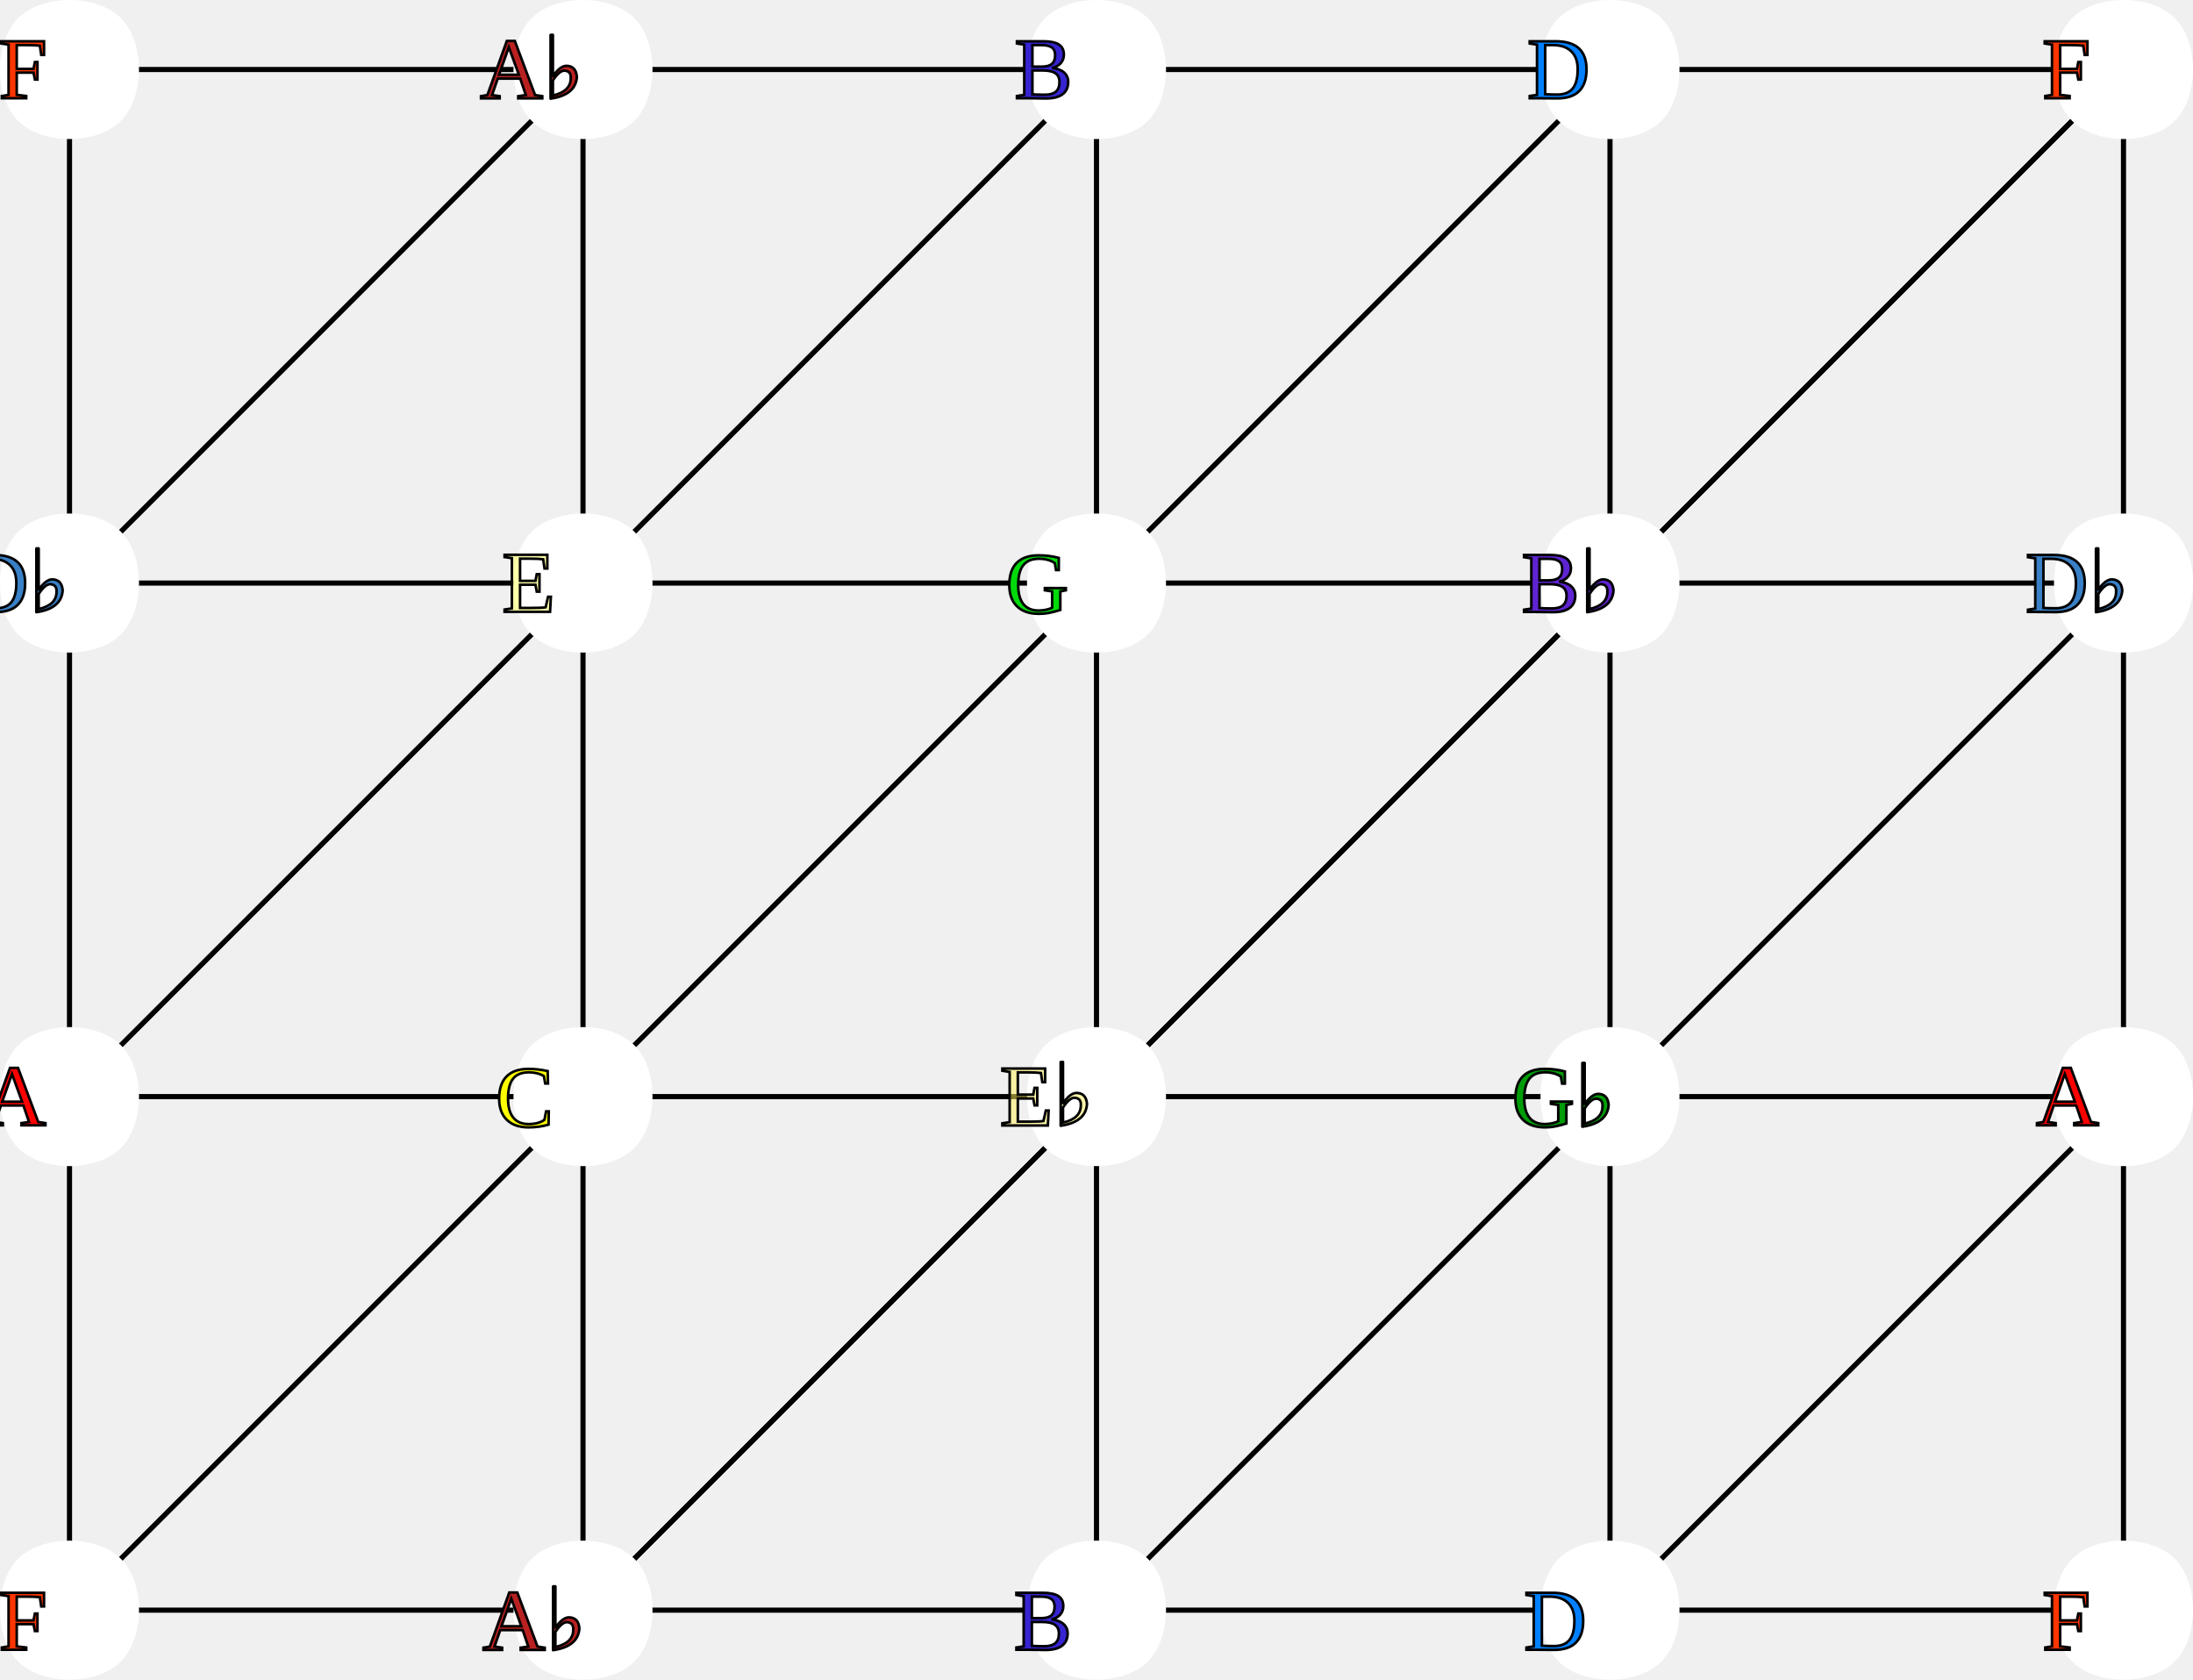
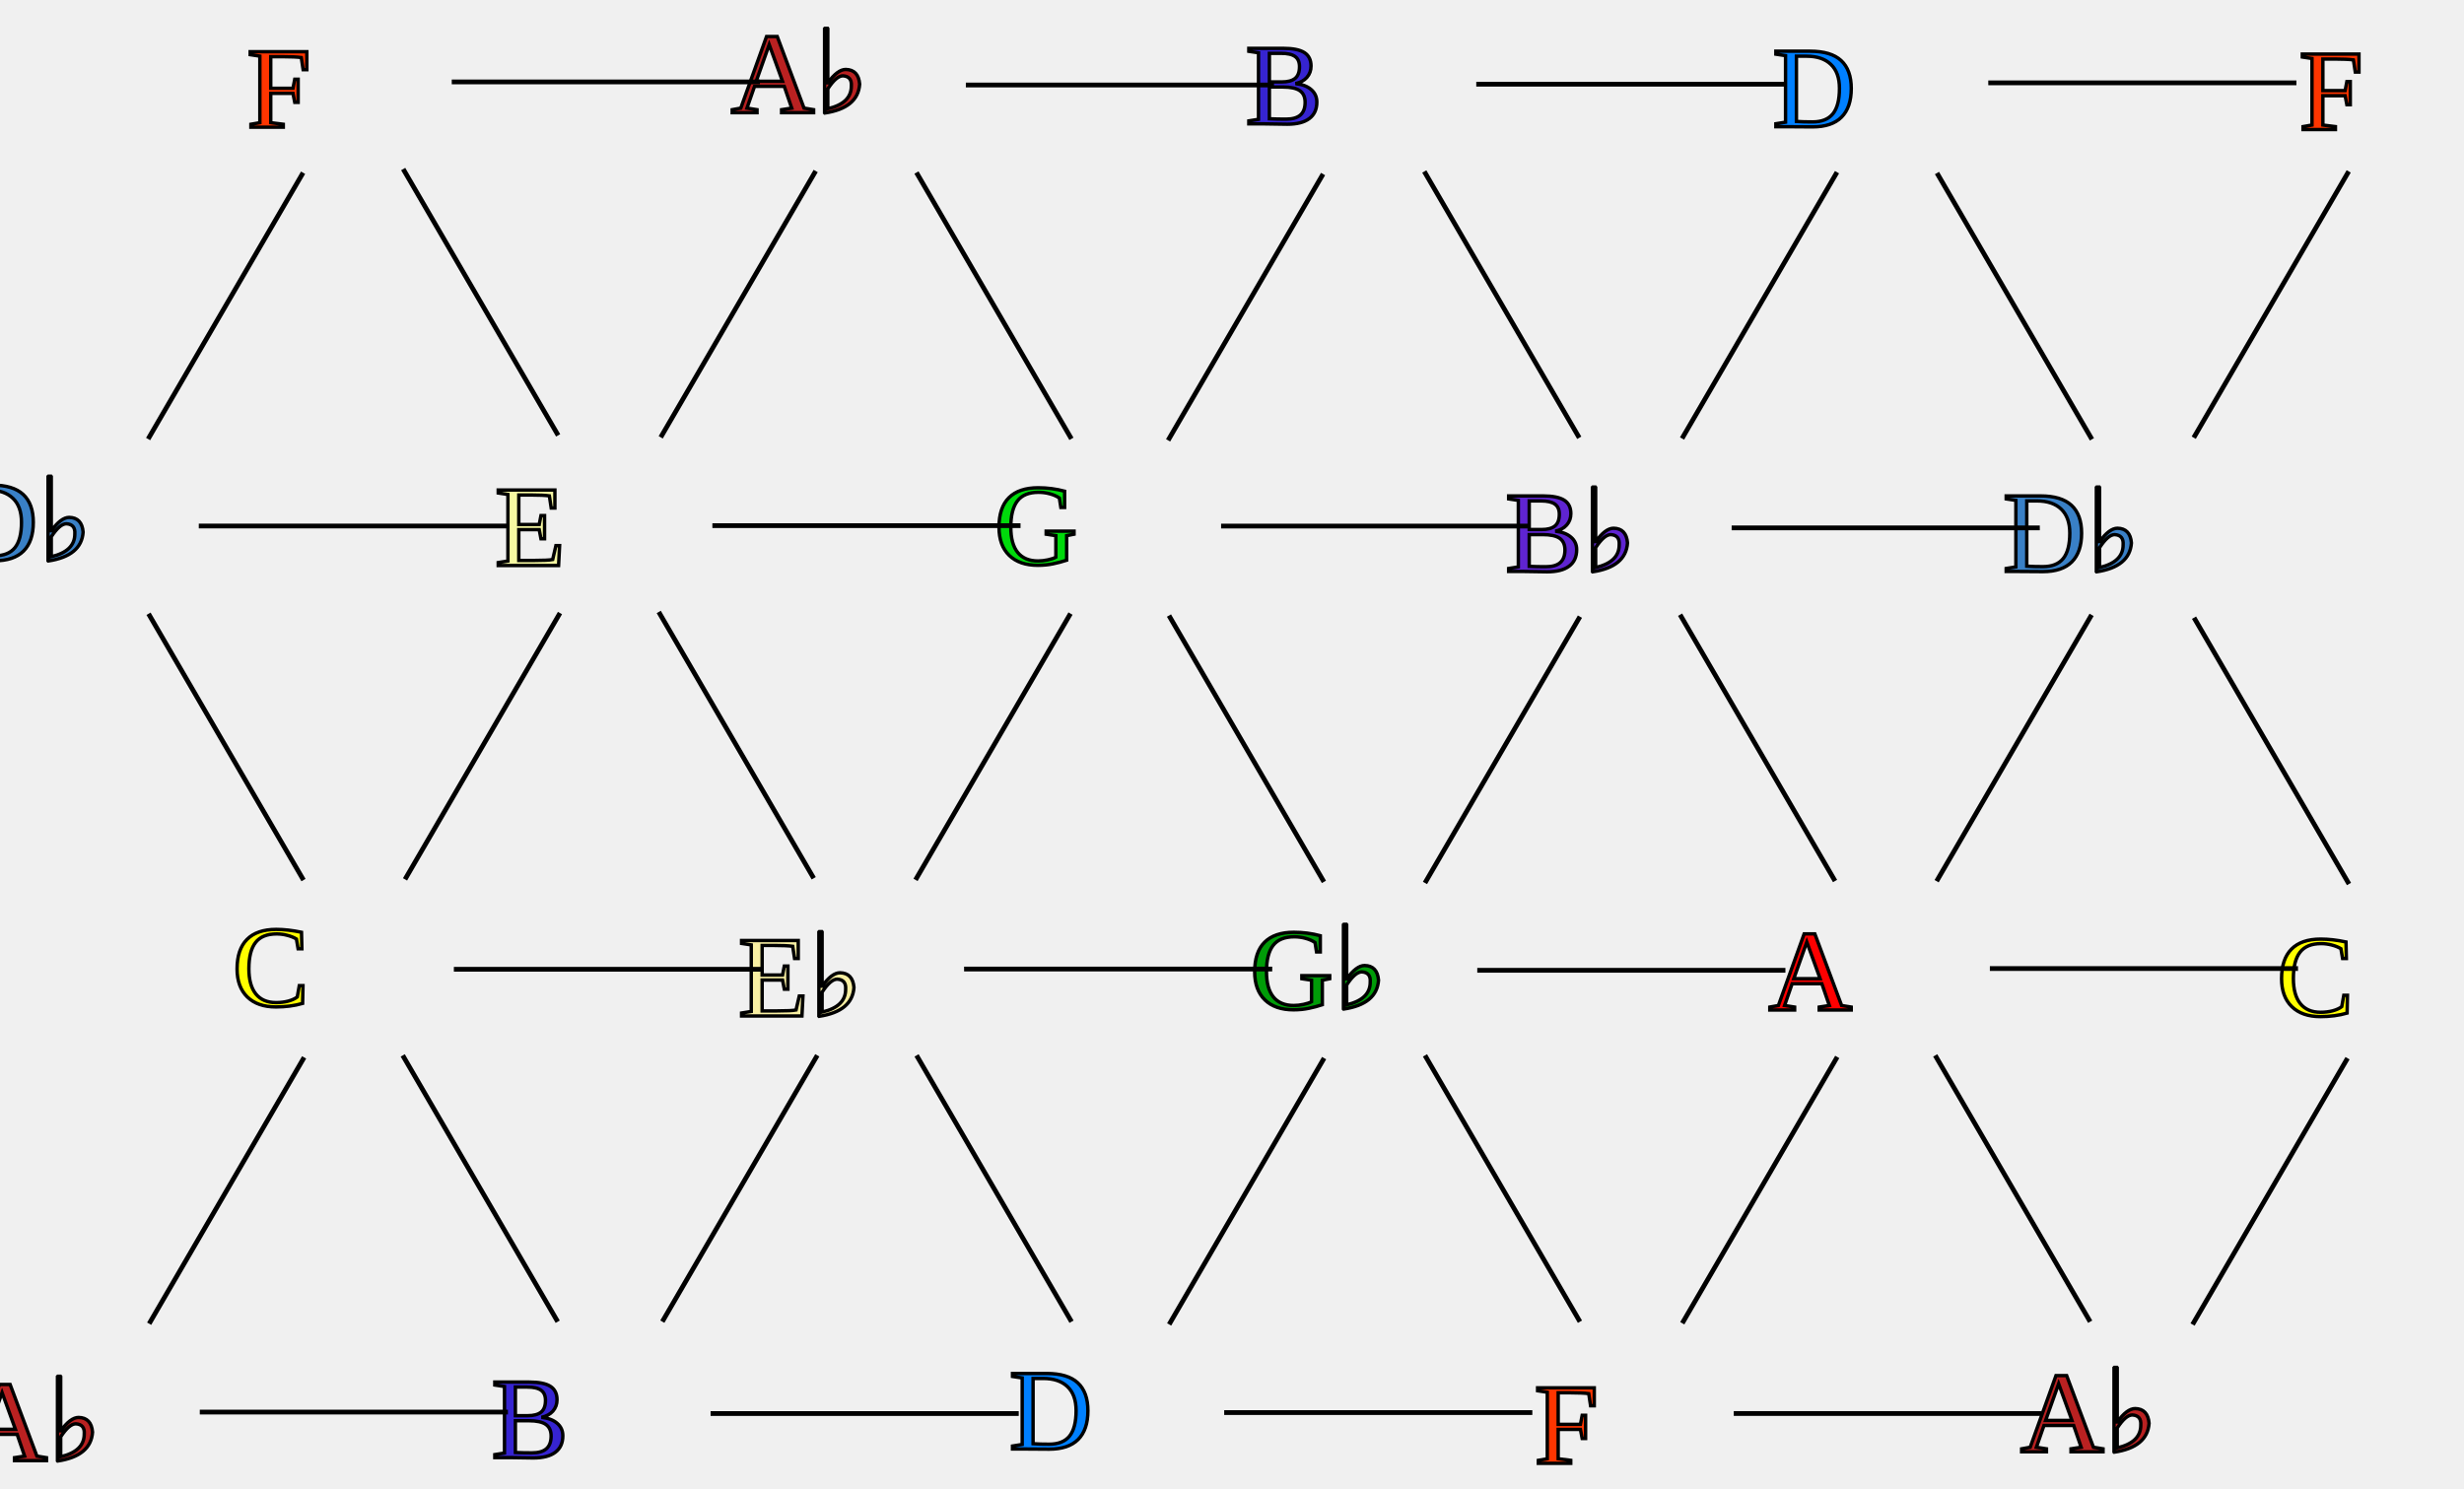
- <svg xmlns="http://www.w3.org/2000/svg" width="427.071mm" height="327.071mm" viewBox="0 0 427.071 327.071" version="1.1" id="svg1">
+ <svg xmlns="http://www.w3.org/2000/svg" width="417.071mm" height="252.071mm" viewBox="0 0 417.071 252.071" version="1.1" id="svg1">
  <defs id="defs1">
    </defs>
-   <g id="g106" transform="matrix(-1,0,0,1,428.5355,-0.9353018)">
-     <path style="fill:#ffffff;fill-opacity:1;stroke:#000000;stroke-width:1;stroke-dasharray:none;stroke-opacity:1" d="M 15,15 315,315" id="path19" transform="translate(0,-0.5291667)" />
-     <path style="fill:#ffffff;fill-opacity:1;stroke:#000000;stroke-width:1;stroke-dasharray:none;stroke-opacity:1" d="M 115,15 415,315" id="path20" transform="translate(0,-0.5291667)" />
-     <path style="fill:#ffffff;fill-opacity:1;stroke:#000000;stroke-width:1;stroke-dasharray:none;stroke-opacity:1" d="M 215,15 415,215" id="path21" transform="translate(0,-0.5291667)" />
-     <path style="fill:#ffffff;fill-opacity:1;stroke:#000000;stroke-width:1;stroke-dasharray:none;stroke-opacity:1" d="M 15,115 215,315" id="path22" transform="translate(0,-0.5291667)" />
-     <path style="fill:#ffffff;fill-opacity:1;stroke:#000000;stroke-width:1;stroke-dasharray:none;stroke-opacity:1" d="M 15,215 115,315" id="path23" transform="translate(0,-0.5291667)" />
-     <path style="fill:#ffffff;fill-opacity:1;stroke:#000000;stroke-width:1;stroke-dasharray:none;stroke-opacity:1" d="M 315,15 415,115" id="path24" transform="translate(0,-0.5291667)" />
-     <path style="fill:#ffffff;fill-opacity:1;stroke:#000000;stroke-width:1;stroke-dasharray:none;stroke-opacity:1" d="M 15,15 315,315" id="path25" transform="translate(0,-0.5291667)" />
-     <path style="fill:#ffffff;fill-opacity:1;stroke:#000000;stroke-width:1;stroke-dasharray:none;stroke-opacity:1" d="M 15,15 H 415" id="path26" transform="translate(0,-0.5291667)" />
-     <path style="fill:#ffffff;fill-opacity:1;stroke:#000000;stroke-width:1;stroke-dasharray:none;stroke-opacity:1" d="M 15,15 V 315" id="path27" transform="translate(0,-0.5291667)" />
-     <path style="fill:#ffffff;fill-opacity:1;stroke:#000000;stroke-width:1;stroke-dasharray:none;stroke-opacity:1" d="M 415,315 H 15" id="path28" transform="translate(0,-0.5291667)" />
-     <path style="fill:#ffffff;fill-opacity:1;stroke:#000000;stroke-width:1;stroke-dasharray:none;stroke-opacity:1" d="M 415,315 V 15" id="path29" transform="translate(0,-0.5291667)" />
-     <path style="fill:#ffffff;fill-opacity:1;stroke:#000000;stroke-width:1;stroke-dasharray:none;stroke-opacity:1" d="M 115,15 V 315" id="path30" transform="translate(0,-0.5291667)" />
-     <path style="fill:#ffffff;fill-opacity:1;stroke:#000000;stroke-width:1;stroke-dasharray:none;stroke-opacity:1" d="M 215,15 V 315" id="path31" transform="translate(0,-0.5291667)" />
-     <path style="fill:#ffffff;fill-opacity:1;stroke:#000000;stroke-width:1;stroke-dasharray:none;stroke-opacity:1" d="M 315,15 V 315" id="path32" transform="translate(0,-0.5291667)" />
-     <path style="fill:#ffffff;fill-opacity:1;stroke:#000000;stroke-width:1;stroke-dasharray:none;stroke-opacity:1" d="M 15,115 H 415" id="path33" transform="translate(0,-0.5291667)" />
-     <path style="fill:#ffffff;fill-opacity:1;stroke:#000000;stroke-width:1;stroke-dasharray:none;stroke-opacity:1" d="M 15,215 H 415" id="path34" transform="translate(0,-0.5291667)" />
-   </g>
-   <g id="g107" transform="translate(-1.464466,-0.9353018)" style="stroke-width:0;stroke-dasharray:none">
-     <path style="fill:#ffffff;fill-opacity:1;stroke:#000000;stroke-width:0;stroke-dasharray:none;stroke-opacity:1" d="m 105,104.471 c 4.714,-4.714 15.286,-4.714 20,0 4.714,4.714 4.714,15.286 0,20 -4.714,4.714 -15.286,4.714 -20,0 -4.714,-4.714 -4.714,-15.286 0,-20 z" id="path37" />
-     <path style="fill:#ffffff;fill-opacity:1;stroke:#000000;stroke-width:0;stroke-dasharray:none;stroke-opacity:1" d="m 205,104.471 c 4.714,-4.714 15.286,-4.714 20,0 4.714,4.714 4.714,15.286 0,20 -4.714,4.714 -15.286,4.714 -20,0 -4.714,-4.714 -4.714,-15.286 0,-20 z" id="path38" />
-     <path style="fill:#ffffff;fill-opacity:1;stroke:#000000;stroke-width:0;stroke-dasharray:none;stroke-opacity:1" d="m 305,104.471 c 4.714,-4.714 15.286,-4.714 20,0 4.714,4.714 4.714,15.286 0,20 -4.714,4.714 -15.286,4.714 -20,0 -4.714,-4.714 -4.714,-15.286 0,-20 z" id="path39" />
-     <path style="fill:#ffffff;fill-opacity:1;stroke:#000000;stroke-width:0;stroke-dasharray:none;stroke-opacity:1" d="m 305,204.471 c 4.714,-4.714 15.286,-4.714 20,0 4.714,4.714 4.714,15.286 0,20 -4.714,4.714 -15.286,4.714 -20,0 -4.714,-4.714 -4.714,-15.286 0,-20 z" id="path40" />
-     <path style="fill:#ffffff;fill-opacity:1;stroke:#000000;stroke-width:0;stroke-dasharray:none;stroke-opacity:1" d="m 205,204.471 c 4.714,-4.714 15.286,-4.714 20,0 4.714,4.714 4.714,15.286 0,20 -4.714,4.714 -15.286,4.714 -20,0 -4.714,-4.714 -4.714,-15.286 0,-20 z" id="path41" />
-     <path style="fill:#ffffff;fill-opacity:1;stroke:#000000;stroke-width:0;stroke-dasharray:none;stroke-opacity:1" d="m 105,204.471 c 4.714,-4.714 15.286,-4.714 20,0 4.714,4.714 4.714,15.286 0,20 -4.714,4.714 -15.286,4.714 -20,0 -4.714,-4.714 -4.714,-15.286 0,-20 z" id="path42" />
-     <path style="fill:#ffffff;fill-opacity:1;stroke:#000000;stroke-width:0;stroke-dasharray:none;stroke-opacity:1" d="m 5,4.471 c 4.714,-4.714 15.286,-4.714 20,0 4.714,4.714 4.714,15.286 0,20 -4.714,4.714 -15.286,4.714 -20,0 C 0.286,19.757 0.286,9.185 5,4.471 Z" id="path50" />
-     <path style="fill:#ffffff;fill-opacity:1;stroke:#000000;stroke-width:0;stroke-dasharray:none;stroke-opacity:1" d="m 105,4.471 c 4.714,-4.714 15.286,-4.714 20,0 4.714,4.714 4.714,15.286 0,20 -4.714,4.714 -15.286,4.714 -20,0 -4.714,-4.714 -4.714,-15.286 0,-20 z" id="path51" />
-     <path style="fill:#ffffff;fill-opacity:1;stroke:#000000;stroke-width:0;stroke-dasharray:none;stroke-opacity:1" d="m 205,4.471 c 4.714,-4.714 15.286,-4.714 20,0 4.714,4.714 4.714,15.286 0,20 -4.714,4.714 -15.286,4.714 -20,0 -4.714,-4.714 -4.714,-15.286 0,-20 z" id="path52" />
-     <path style="fill:#ffffff;fill-opacity:1;stroke:#000000;stroke-width:0;stroke-dasharray:none;stroke-opacity:1" d="m 305,4.471 c 4.714,-4.714 15.286,-4.714 20,0 4.714,4.714 4.714,15.286 0,20 -4.714,4.714 -15.286,4.714 -20,0 -4.714,-4.714 -4.714,-15.286 0,-20 z" id="path51-3" />
-     <path style="fill:#ffffff;fill-opacity:1;stroke:#000000;stroke-width:0;stroke-dasharray:none;stroke-opacity:1" d="m 405,4.471 c 4.714,-4.714 15.286,-4.714 20,0 4.714,4.714 4.714,15.286 0,20 -4.714,4.714 -15.286,4.714 -20,0 -4.714,-4.714 -4.714,-15.286 0,-20 z" id="path52-5" />
-     <path style="fill:#ffffff;fill-opacity:1;stroke:#000000;stroke-width:0;stroke-dasharray:none;stroke-opacity:1" d="m 5,204.471 c 4.714,-4.714 15.286,-4.714 20,0 4.714,4.714 4.714,15.286 0,20 -4.714,4.714 -15.286,4.714 -20,0 -4.714,-4.714 -4.714,-15.286 0,-20 z" id="path58" />
-     <path style="fill:#ffffff;fill-opacity:1;stroke:#000000;stroke-width:0;stroke-dasharray:none;stroke-opacity:1" d="m 5,304.471 c 4.714,-4.714 15.286,-4.714 20,0 4.714,4.714 4.714,15.286 0,20 -4.714,4.714 -15.286,4.714 -20,0 -4.714,-4.714 -4.714,-15.286 0,-20 z" id="path59" />
-     <path style="fill:#ffffff;fill-opacity:1;stroke:#000000;stroke-width:0;stroke-dasharray:none;stroke-opacity:1" d="m 5,104.471 c 4.714,-4.714 15.286,-4.714 20,0 4.714,4.714 4.714,15.286 0,20 -4.714,4.714 -15.286,4.714 -20,0 -4.714,-4.714 -4.714,-15.286 0,-20 z" id="path60" />
-     <path style="fill:#ffffff;fill-opacity:1;stroke:#000000;stroke-width:0;stroke-dasharray:none;stroke-opacity:1" d="m 405,204.471 c 4.714,-4.714 15.286,-4.714 20,0 4.714,4.714 4.714,15.286 0,20 -4.714,4.714 -15.286,4.714 -20,0 -4.714,-4.714 -4.714,-15.286 0,-20 z" id="path61" />
-     <path style="fill:#ffffff;fill-opacity:1;stroke:#000000;stroke-width:0;stroke-dasharray:none;stroke-opacity:1" d="m 405,304.471 c 4.714,-4.714 15.286,-4.714 20,0 4.714,4.714 4.714,15.286 0,20 -4.714,4.714 -15.286,4.714 -20,0 -4.714,-4.714 -4.714,-15.286 0,-20 z" id="path62" />
-     <path style="fill:#ffffff;fill-opacity:1;stroke:#000000;stroke-width:0;stroke-dasharray:none;stroke-opacity:1" d="m 405,104.471 c 4.714,-4.714 15.286,-4.714 20,0 4.714,4.714 4.714,15.286 0,20 -4.714,4.714 -15.286,4.714 -20,0 -4.714,-4.714 -4.714,-15.286 0,-20 z" id="path63" />
-     <path style="fill:#ffffff;fill-opacity:1;stroke:#000000;stroke-width:0;stroke-dasharray:none;stroke-opacity:1" d="m 305,304.471 c 4.714,-4.714 15.286,-4.714 20,0 4.714,4.714 4.714,15.286 0,20 -4.714,4.714 -15.286,4.714 -20,0 -4.714,-4.714 -4.714,-15.286 0,-20 z" id="path64" />
-     <path style="fill:#ffffff;fill-opacity:1;stroke:#000000;stroke-width:0;stroke-dasharray:none;stroke-opacity:1" d="m 205,304.471 c 4.714,-4.714 15.286,-4.714 20,0 4.714,4.714 4.714,15.286 0,20 -4.714,4.714 -15.286,4.714 -20,0 -4.714,-4.714 -4.714,-15.286 0,-20 z" id="path65" />
-     <path style="fill:#ffffff;fill-opacity:1;stroke:#000000;stroke-width:0;stroke-dasharray:none;stroke-opacity:1" d="m 105,304.471 c 4.714,-4.714 15.286,-4.714 20,0 4.714,4.714 4.714,15.286 0,20 -4.714,4.714 -15.286,4.714 -20,0 -4.714,-4.714 -4.714,-15.286 0,-20 z" id="path66" />
-   </g>
+   <path style="fill:#000000;stroke:#000000;stroke-width:0.807;stroke-dasharray:none;stroke-opacity:1" d="M 224.097,149.294 197.867,104.21" id="path2-44-8-9-89" />
+   <path style="fill:#000000;stroke:#000000;stroke-width:0.807;stroke-dasharray:none;stroke-opacity:1" d="M 137.734,148.683 111.504,103.6" id="path2-44-8-9-3" />
+   <path style="fill:#000000;stroke:#000000;stroke-width:0.807;stroke-dasharray:none;stroke-opacity:1" d="m 51.37,148.989 -26.23,-45.083" id="path2-44-8-9-2" />
+   <path style="fill:#000000;stroke:#000000;stroke-width:0.807;stroke-dasharray:none;stroke-opacity:1" d="M 94.4,223.755 68.169,178.672" id="path2-44-8-9-9" />
+   <path style="fill:#000000;stroke:#000000;stroke-width:0.807;stroke-dasharray:none;stroke-opacity:1" d="M 181.373,223.755 155.143,178.672" id="path2-44-8-9-24" />
+   <path style="fill:#000000;stroke:#000000;stroke-width:0.807;stroke-dasharray:none;stroke-opacity:1" d="M 267.432,223.755 241.201,178.672" id="path2-44-8-9-81" />
+   <path style="fill:#000000;stroke:#000000;stroke-width:0.807;stroke-dasharray:none;stroke-opacity:1" d="M 353.795,223.755 327.565,178.672" id="path2-44-8-9-68" />
  <g id="layer1" transform="translate(-1.464466,-1.464468)">
-     <text xml:space="preserve" style="font-size:16.933px;text-align:center;writing-mode:lr-tb;direction:rtl;text-anchor:middle;fill:#ff0000;fill-opacity:1;stroke:#000000;stroke-width:0.5;stroke-dasharray:none;stroke-opacity:1" x="14.91" y="220.592" id="text70" transform="scale(0.9999886,1.000011)">
-       <tspan id="tspan70" style="font-size:16.933px;writing-mode:lr-tb;direction:ltr;fill:#ff0000;fill-opacity:1;stroke:#000000;stroke-width:0.5;stroke-dasharray:none;stroke-opacity:1" x="14.91" y="220.592">A</tspan>
+     <text xml:space="preserve" style="font-size:19.531px;text-align:center;writing-mode:lr-tb;direction:rtl;text-anchor:middle;fill:#fcff5c;fill-opacity:0.525;stroke:#000000;stroke-width:0.577;stroke-dasharray:none;stroke-opacity:1" x="103.408" y="97.201" id="text87" transform="scale(0.9999886,1.000011)">
+       <tspan id="tspan87" style="font-size:19.531px;writing-mode:lr-tb;direction:ltr;fill:#fcff5c;fill-opacity:0.525;stroke:#000000;stroke-width:0.577;stroke-dasharray:none;stroke-opacity:1" x="103.408" y="97.201">E</tspan>
    </text>
-     <text xml:space="preserve" style="font-size:16.933px;text-align:center;writing-mode:lr-tb;direction:rtl;text-anchor:middle;fill:#fcff5c;fill-opacity:0.525;stroke:#000000;stroke-width:0.5;stroke-dasharray:none;stroke-opacity:1" x="114.997" y="120.593" id="text87" transform="scale(0.9999886,1.000011)">
-       <tspan id="tspan87" style="font-size:16.933px;writing-mode:lr-tb;direction:ltr;fill:#fcff5c;fill-opacity:0.525;stroke:#000000;stroke-width:0.5;stroke-dasharray:none;stroke-opacity:1" x="114.997" y="120.593">E</tspan>
+     <text xml:space="preserve" style="font-size:19.531px;text-align:center;writing-mode:lr-tb;direction:rtl;text-anchor:middle;fill:#fffe00;fill-opacity:1;stroke:#000000;stroke-width:0.577;stroke-dasharray:none;stroke-opacity:1" x="59.518" y="171.746" id="text88" transform="scale(0.9999886,1.000011)">
+       <tspan id="tspan88" style="font-size:19.531px;writing-mode:lr-tb;direction:ltr;fill:#fffe00;fill-opacity:1;stroke:#000000;stroke-width:0.577;stroke-dasharray:none;stroke-opacity:1" x="59.518" y="171.746">C</tspan>
    </text>
-     <text xml:space="preserve" style="font-size:16.933px;text-align:center;writing-mode:lr-tb;direction:rtl;text-anchor:middle;fill:#fffe00;fill-opacity:1;stroke:#000000;stroke-width:0.5;stroke-dasharray:none;stroke-opacity:1" x="114.212" y="220.815" id="text88" transform="scale(0.9999886,1.000011)">
-       <tspan id="tspan88" style="font-size:16.933px;writing-mode:lr-tb;direction:ltr;fill:#fffe00;fill-opacity:1;stroke:#000000;stroke-width:0.5;stroke-dasharray:none;stroke-opacity:1" x="114.212" y="220.815">C</tspan>
+     <text xml:space="preserve" style="font-size:19.531px;text-align:center;writing-mode:lr-tb;direction:rtl;text-anchor:middle;fill:#fffe00;fill-opacity:1;stroke:#000000;stroke-width:0.577;stroke-dasharray:none;stroke-opacity:1" x="405.583" y="173.385" id="text88-2" transform="scale(0.9999886,1.000011)">
+       <tspan id="tspan88-7" style="font-size:19.531px;writing-mode:lr-tb;direction:ltr;fill:#fffe00;fill-opacity:1;stroke:#000000;stroke-width:0.577;stroke-dasharray:none;stroke-opacity:1" x="405.583" y="173.385">C</tspan>
    </text>
-     <text xml:space="preserve" style="font-size:16.933px;text-align:center;writing-mode:lr-tb;direction:rtl;text-anchor:middle;fill:#00da0b;fill-opacity:1;stroke:#000000;stroke-width:0.5;stroke-dasharray:none;stroke-opacity:1" x="214.03" y="120.816" id="text89" transform="scale(0.9999886,1.000011)">
-       <tspan id="tspan89" style="font-size:16.933px;writing-mode:lr-tb;direction:ltr;fill:#00da0b;fill-opacity:1;stroke:#000000;stroke-width:0.5;stroke-dasharray:none;stroke-opacity:1" x="214.03" y="120.816">G</tspan>
+     <text xml:space="preserve" style="font-size:19.531px;text-align:center;writing-mode:lr-tb;direction:rtl;text-anchor:middle;fill:#00da0b;fill-opacity:1;stroke:#000000;stroke-width:0.577;stroke-dasharray:none;stroke-opacity:1" x="189.025" y="96.975" id="text89" transform="scale(0.9999886,1.000011)">
+       <tspan id="tspan89" style="font-size:19.531px;writing-mode:lr-tb;direction:ltr;fill:#00da0b;fill-opacity:1;stroke:#000000;stroke-width:0.577;stroke-dasharray:none;stroke-opacity:1" x="189.025" y="96.975">G</tspan>
    </text>
-     <text xml:space="preserve" style="font-size:16.933px;text-align:center;writing-mode:lr-tb;direction:rtl;text-anchor:middle;fill:#ffef5c;fill-opacity:0.525;stroke:#000000;stroke-width:0.5;stroke-dasharray:none;stroke-opacity:1" x="215.933" y="220.625" id="text91" transform="scale(0.9999886,1.000011)">
-       <tspan id="tspan91" style="font-size:16.933px;writing-mode:lr-tb;direction:ltr;fill:#ffef5c;fill-opacity:0.525;stroke:#000000;stroke-width:0.5;stroke-dasharray:none;stroke-opacity:1" x="215.933" y="220.625">E♭</tspan>
+     <text xml:space="preserve" style="font-size:19.531px;text-align:center;writing-mode:lr-tb;direction:rtl;text-anchor:middle;fill:#ffef5c;fill-opacity:0.525;stroke:#000000;stroke-width:0.577;stroke-dasharray:none;stroke-opacity:1" x="149.203" y="173.459" id="text91" transform="scale(0.9999886,1.000011)">
+       <tspan id="tspan91" style="font-size:19.531px;writing-mode:lr-tb;direction:ltr;fill:#ffef5c;fill-opacity:0.525;stroke:#000000;stroke-width:0.577;stroke-dasharray:none;stroke-opacity:1" x="149.203" y="173.459">E♭</tspan>
    </text>
-     <text xml:space="preserve" style="font-size:16.933px;text-align:center;writing-mode:lr-tb;direction:rtl;text-anchor:middle;fill:#5f24d1;fill-opacity:1;stroke:#000000;stroke-width:0.5;stroke-dasharray:none;stroke-opacity:1" x="317.997" y="120.626" id="text92" transform="scale(0.9999886,1.000011)">
-       <tspan id="tspan92" style="font-size:16.933px;writing-mode:lr-tb;direction:ltr;fill:#5f24d1;fill-opacity:1;stroke:#000000;stroke-width:0.5;stroke-dasharray:none;stroke-opacity:1" x="317.997" y="120.626">B♭</tspan>
+     <text xml:space="preserve" style="font-size:19.531px;text-align:center;writing-mode:lr-tb;direction:rtl;text-anchor:middle;fill:#5f24d1;fill-opacity:1;stroke:#000000;stroke-width:0.577;stroke-dasharray:none;stroke-opacity:1" x="279.593" y="98.205" id="text92" transform="scale(0.9999886,1.000011)">
+       <tspan id="tspan92" style="font-size:19.531px;writing-mode:lr-tb;direction:ltr;fill:#5f24d1;fill-opacity:1;stroke:#000000;stroke-width:0.577;stroke-dasharray:none;stroke-opacity:1" x="279.593" y="98.205">B♭</tspan>
    </text>
-     <text xml:space="preserve" style="font-size:16.933px;text-align:center;writing-mode:lr-tb;direction:rtl;text-anchor:middle;fill:#009c08;fill-opacity:1;stroke:#000000;stroke-width:0.5;stroke-dasharray:none;stroke-opacity:1" x="316.582" y="220.815" id="text93" transform="scale(0.9999886,1.000011)">
-       <tspan id="tspan93" style="font-size:16.933px;writing-mode:lr-tb;direction:ltr;fill:#009c08;fill-opacity:1;stroke:#000000;stroke-width:0.5;stroke-dasharray:none;stroke-opacity:1" x="316.582" y="220.815">G♭</tspan>
+     <text xml:space="preserve" style="font-size:19.531px;text-align:center;writing-mode:lr-tb;direction:rtl;text-anchor:middle;fill:#009c08;fill-opacity:1;stroke:#000000;stroke-width:0.577;stroke-dasharray:none;stroke-opacity:1" x="236.907" y="172.229" id="text93" transform="scale(0.9999886,1.000011)">
+       <tspan id="tspan93" style="font-size:19.531px;writing-mode:lr-tb;direction:ltr;fill:#009c08;fill-opacity:1;stroke:#000000;stroke-width:0.577;stroke-dasharray:none;stroke-opacity:1" x="236.907" y="172.229">G♭</tspan>
    </text>
-     <text xml:space="preserve" style="font-size:16.933px;text-align:center;writing-mode:lr-tb;direction:rtl;text-anchor:middle;fill:#3980c6;fill-opacity:1;stroke:#000000;stroke-width:0.5;stroke-dasharray:none;stroke-opacity:1" x="15.507" y="120.626" id="text94" transform="scale(0.9999886,1.000011)">
-       <tspan id="tspan94" style="font-size:16.933px;writing-mode:lr-tb;direction:ltr;fill:#3980c6;fill-opacity:1;stroke:#000000;stroke-width:0.5;stroke-dasharray:none;stroke-opacity:1" x="15.507" y="120.626">D♭</tspan>
+     <text xml:space="preserve" style="font-size:19.531px;text-align:center;writing-mode:lr-tb;direction:rtl;text-anchor:middle;fill:#3980c6;fill-opacity:1;stroke:#000000;stroke-width:0.577;stroke-dasharray:none;stroke-opacity:1" x="17.638" y="96.367" id="text94" transform="scale(0.9999886,1.000011)">
+       <tspan id="tspan94" style="font-size:19.531px;writing-mode:lr-tb;direction:ltr;fill:#3980c6;fill-opacity:1;stroke:#000000;stroke-width:0.577;stroke-dasharray:none;stroke-opacity:1" x="17.638" y="96.367">D♭</tspan>
    </text>
-     <text xml:space="preserve" style="font-size:16.933px;text-align:center;writing-mode:lr-tb;direction:rtl;text-anchor:middle;fill:#3980c6;fill-opacity:1;stroke:#000000;stroke-width:0.5;stroke-dasharray:none;stroke-opacity:1" x="416.606" y="120.626" id="text94-7" transform="scale(0.9999886,1.000011)">
-       <tspan id="tspan94-5" style="font-size:16.933px;writing-mode:lr-tb;direction:ltr;fill:#3980c6;fill-opacity:1;stroke:#000000;stroke-width:0.5;stroke-dasharray:none;stroke-opacity:1" x="416.606" y="120.626">D♭</tspan>
+     <text xml:space="preserve" style="font-size:19.531px;text-align:center;writing-mode:lr-tb;direction:rtl;text-anchor:middle;fill:#3980c6;fill-opacity:1;stroke:#000000;stroke-width:0.577;stroke-dasharray:none;stroke-opacity:1" x="364.35" y="98.205" id="text94-7" transform="scale(0.9999886,1.000011)">
+       <tspan id="tspan94-5" style="font-size:19.531px;writing-mode:lr-tb;direction:ltr;fill:#3980c6;fill-opacity:1;stroke:#000000;stroke-width:0.577;stroke-dasharray:none;stroke-opacity:1" x="364.35" y="98.205">D♭</tspan>
    </text>
-     <text xml:space="preserve" style="font-size:16.933px;text-align:center;writing-mode:lr-tb;direction:rtl;text-anchor:middle;fill:#ff0000;fill-opacity:1;stroke:#000000;stroke-width:0.5;stroke-dasharray:none;stroke-opacity:1" x="414.677" y="220.592" id="text96" transform="scale(0.9999886,1.000011)">
-       <tspan id="tspan96" style="font-size:16.933px;writing-mode:lr-tb;direction:ltr;fill:#ff0000;fill-opacity:1;stroke:#000000;stroke-width:0.5;stroke-dasharray:none;stroke-opacity:1" x="414.677" y="220.592">A</tspan>
+     <text xml:space="preserve" style="font-size:19.531px;text-align:center;writing-mode:lr-tb;direction:rtl;text-anchor:middle;fill:#ff0000;fill-opacity:1;stroke:#000000;stroke-width:0.577;stroke-dasharray:none;stroke-opacity:1" x="320.107" y="172.455" id="text96" transform="scale(0.9999886,1.000011)">
+       <tspan id="tspan96" style="font-size:19.531px;writing-mode:lr-tb;direction:ltr;fill:#ff0000;fill-opacity:1;stroke:#000000;stroke-width:0.577;stroke-dasharray:none;stroke-opacity:1" x="320.107" y="172.455">A</tspan>
    </text>
-     <text xml:space="preserve" style="font-size:16.933px;text-align:center;writing-mode:lr-tb;direction:rtl;text-anchor:middle;fill:#3624d1;fill-opacity:1;stroke:#000000;stroke-width:0.5;stroke-dasharray:none;stroke-opacity:1" x="215.143" y="322.707" id="text102" transform="scale(0.9999886,1.000011)">
-       <tspan id="tspan102" style="font-size:16.933px;writing-mode:lr-tb;direction:ltr;fill:#3624d1;fill-opacity:1;stroke:#000000;stroke-width:0.5;stroke-dasharray:none;stroke-opacity:1" x="215.143" y="322.707">B</tspan>
+     <text xml:space="preserve" style="font-size:19.531px;text-align:center;writing-mode:lr-tb;direction:rtl;text-anchor:middle;fill:#3624d1;fill-opacity:1;stroke:#000000;stroke-width:0.577;stroke-dasharray:none;stroke-opacity:1" x="103.375" y="248.218" id="text102" transform="scale(0.9999886,1.000011)">
+       <tspan id="tspan102" style="font-size:19.531px;writing-mode:lr-tb;direction:ltr;fill:#3624d1;fill-opacity:1;stroke:#000000;stroke-width:0.577;stroke-dasharray:none;stroke-opacity:1" x="103.375" y="248.218">B</tspan>
    </text>
-     <text xml:space="preserve" style="font-size:16.933px;text-align:center;writing-mode:lr-tb;direction:rtl;text-anchor:middle;fill:#3624d1;fill-opacity:1;stroke:#000000;stroke-width:0.5;stroke-dasharray:none;stroke-opacity:1" x="215.254" y="20.594" id="text102-8" transform="scale(0.9999886,1.000011)">
-       <tspan id="tspan102-4" style="font-size:16.933px;writing-mode:lr-tb;direction:ltr;fill:#3624d1;fill-opacity:1;stroke:#000000;stroke-width:0.5;stroke-dasharray:none;stroke-opacity:1" x="215.254" y="20.594">B</tspan>
+     <text xml:space="preserve" style="font-size:19.531px;text-align:center;writing-mode:lr-tb;direction:rtl;text-anchor:middle;fill:#3624d1;fill-opacity:1;stroke:#000000;stroke-width:0.577;stroke-dasharray:none;stroke-opacity:1" x="231.007" y="22.43" id="text102-8" transform="scale(0.9999886,1.000011)">
+       <tspan id="tspan102-4" style="font-size:19.531px;writing-mode:lr-tb;direction:ltr;fill:#3624d1;fill-opacity:1;stroke:#000000;stroke-width:0.577;stroke-dasharray:none;stroke-opacity:1" x="231.007" y="22.43">B</tspan>
    </text>
-     <text xml:space="preserve" style="font-size:16.933px;text-align:center;writing-mode:lr-tb;direction:rtl;text-anchor:middle;fill:#0080ff;fill-opacity:1;stroke:#000000;stroke-width:0.5;stroke-dasharray:none;stroke-opacity:1" x="315.581" y="20.594" id="text103" transform="scale(0.9999886,1.000011)">
-       <tspan id="tspan103" style="font-size:16.933px;writing-mode:lr-tb;direction:ltr;fill:#0080ff;fill-opacity:1;stroke:#000000;stroke-width:0.5;stroke-dasharray:none;stroke-opacity:1" x="315.581" y="20.594">D</tspan>
+     <text xml:space="preserve" style="font-size:19.531px;text-align:center;writing-mode:lr-tb;direction:rtl;text-anchor:middle;fill:#0080ff;fill-opacity:1;stroke:#000000;stroke-width:0.577;stroke-dasharray:none;stroke-opacity:1" x="320.755" y="22.913" id="text103" transform="scale(0.9999886,1.000011)">
+       <tspan id="tspan103" style="font-size:19.531px;writing-mode:lr-tb;direction:ltr;fill:#0080ff;fill-opacity:1;stroke:#000000;stroke-width:0.577;stroke-dasharray:none;stroke-opacity:1" x="320.755" y="22.913">D</tspan>
    </text>
-     <text xml:space="preserve" style="font-size:16.933px;text-align:center;writing-mode:lr-tb;direction:rtl;text-anchor:middle;fill:#0080ff;fill-opacity:1;stroke:#000000;stroke-width:0.5;stroke-dasharray:none;stroke-opacity:1" x="314.938" y="322.707" id="text103-0" transform="scale(0.9999886,1.000011)">
-       <tspan id="tspan103-6" style="font-size:16.933px;writing-mode:lr-tb;direction:ltr;fill:#0080ff;fill-opacity:1;stroke:#000000;stroke-width:0.5;stroke-dasharray:none;stroke-opacity:1" x="314.938" y="322.707">D</tspan>
+     <text xml:space="preserve" style="font-size:19.531px;text-align:center;writing-mode:lr-tb;direction:rtl;text-anchor:middle;fill:#0080ff;fill-opacity:1;stroke:#000000;stroke-width:0.577;stroke-dasharray:none;stroke-opacity:1" x="191.545" y="246.769" id="text103-0" transform="scale(0.9999886,1.000011)">
+       <tspan id="tspan103-6" style="font-size:19.531px;writing-mode:lr-tb;direction:ltr;fill:#0080ff;fill-opacity:1;stroke:#000000;stroke-width:0.577;stroke-dasharray:none;stroke-opacity:1" x="191.545" y="246.769">D</tspan>
    </text>
-     <text xml:space="preserve" style="font-size:16.933px;text-align:center;writing-mode:lr-tb;direction:rtl;text-anchor:middle;fill:#ff3500;fill-opacity:1;stroke:#000000;stroke-width:0.5;stroke-dasharray:none;stroke-opacity:1" x="16.517" y="322.707" id="text104" transform="scale(0.9999886,1.000011)">
-       <tspan id="tspan104" style="font-size:16.933px;writing-mode:lr-tb;direction:ltr;fill:#ff3500;fill-opacity:1;stroke:#000000;stroke-width:0.5;stroke-dasharray:none;stroke-opacity:1" x="16.517" y="322.707">F</tspan>
+     <text xml:space="preserve" style="font-size:19.531px;text-align:center;writing-mode:lr-tb;direction:rtl;text-anchor:middle;fill:#ff3500;fill-opacity:1;stroke:#000000;stroke-width:0.577;stroke-dasharray:none;stroke-opacity:1" x="278.808" y="249.184" id="text104-9" transform="scale(0.9999886,1.000011)">
+       <tspan id="tspan104-7" style="font-size:19.531px;writing-mode:lr-tb;direction:ltr;fill:#ff3500;fill-opacity:1;stroke:#000000;stroke-width:0.577;stroke-dasharray:none;stroke-opacity:1" x="278.808" y="249.184">F</tspan>
    </text>
-     <text xml:space="preserve" style="font-size:16.933px;text-align:center;writing-mode:lr-tb;direction:rtl;text-anchor:middle;fill:#ff3500;fill-opacity:1;stroke:#000000;stroke-width:0.5;stroke-dasharray:none;stroke-opacity:1" x="414.463" y="322.707" id="text104-9" transform="scale(0.9999886,1.000011)">
-       <tspan id="tspan104-7" style="font-size:16.933px;writing-mode:lr-tb;direction:ltr;fill:#ff3500;fill-opacity:1;stroke:#000000;stroke-width:0.5;stroke-dasharray:none;stroke-opacity:1" x="414.463" y="322.707">F</tspan>
+     <text xml:space="preserve" style="font-size:19.531px;text-align:center;writing-mode:lr-tb;direction:rtl;text-anchor:middle;fill:#ff3500;fill-opacity:1;stroke:#000000;stroke-width:0.577;stroke-dasharray:none;stroke-opacity:1" x="60.886" y="23.002" id="text104-7" transform="scale(0.9999886,1.000011)">
+       <tspan id="tspan104-9" style="font-size:19.531px;writing-mode:lr-tb;direction:ltr;fill:#ff3500;fill-opacity:1;stroke:#000000;stroke-width:0.577;stroke-dasharray:none;stroke-opacity:1" x="60.886" y="23.002">F</tspan>
    </text>
-     <text xml:space="preserve" style="font-size:16.933px;text-align:center;writing-mode:lr-tb;direction:rtl;text-anchor:middle;fill:#ff3500;fill-opacity:1;stroke:#000000;stroke-width:0.5;stroke-dasharray:none;stroke-opacity:1" x="16.517" y="20.594" id="text104-7" transform="scale(0.9999886,1.000011)">
-       <tspan id="tspan104-9" style="font-size:16.933px;writing-mode:lr-tb;direction:ltr;fill:#ff3500;fill-opacity:1;stroke:#000000;stroke-width:0.5;stroke-dasharray:none;stroke-opacity:1" x="16.517" y="20.594">F</tspan>
+     <text xml:space="preserve" style="font-size:19.531px;text-align:center;writing-mode:lr-tb;direction:rtl;text-anchor:middle;fill:#b92121;fill-opacity:1;stroke:#000000;stroke-width:0.577;stroke-dasharray:none;stroke-opacity:1" x="19.233" y="248.739" id="text105-2" transform="scale(0.9999886,1.000011)">
+       <tspan id="tspan105-7" style="font-size:19.531px;writing-mode:lr-tb;direction:ltr;fill:#b92121;fill-opacity:1;stroke:#000000;stroke-width:0.577;stroke-dasharray:none;stroke-opacity:1" x="19.233" y="248.739">A♭</tspan>
    </text>
-     <text xml:space="preserve" style="font-size:16.933px;text-align:center;writing-mode:lr-tb;direction:rtl;text-anchor:middle;fill:#b92121;fill-opacity:1;stroke:#000000;stroke-width:0.5;stroke-dasharray:none;stroke-opacity:1" x="116.133" y="322.741" id="text105-2" transform="scale(0.9999886,1.000011)">
-       <tspan id="tspan105-7" style="font-size:16.933px;writing-mode:lr-tb;direction:ltr;fill:#b92121;fill-opacity:1;stroke:#000000;stroke-width:0.5;stroke-dasharray:none;stroke-opacity:1" x="116.133" y="322.741">A♭</tspan>
+     <text xml:space="preserve" style="font-size:19.531px;text-align:center;writing-mode:lr-tb;direction:rtl;text-anchor:middle;fill:#b92121;fill-opacity:1;stroke:#000000;stroke-width:0.577;stroke-dasharray:none;stroke-opacity:1" x="367.338" y="247.24" id="text105-2-3" transform="scale(0.9999886,1.000011)">
+       <tspan id="tspan105-7-5" style="font-size:19.531px;writing-mode:lr-tb;direction:ltr;fill:#b92121;fill-opacity:1;stroke:#000000;stroke-width:0.577;stroke-dasharray:none;stroke-opacity:1" x="367.338" y="247.24">A♭</tspan>
    </text>
-     <text xml:space="preserve" style="font-size:16.933px;text-align:center;writing-mode:lr-tb;direction:rtl;text-anchor:middle;fill:#b92121;fill-opacity:1;stroke:#000000;stroke-width:0.5;stroke-dasharray:none;stroke-opacity:1" x="115.653" y="20.627" id="text105-2-9" transform="scale(0.9999886,1.000011)">
-       <tspan id="tspan105-7-3" style="font-size:16.933px;writing-mode:lr-tb;direction:ltr;fill:#b92121;fill-opacity:1;stroke:#000000;stroke-width:0.5;stroke-dasharray:none;stroke-opacity:1" x="115.653" y="20.627">A♭</tspan>
+     <text xml:space="preserve" style="font-size:19.531px;text-align:center;writing-mode:lr-tb;direction:rtl;text-anchor:middle;fill:#b92121;fill-opacity:1;stroke:#000000;stroke-width:0.577;stroke-dasharray:none;stroke-opacity:1" x="149.079" y="20.536" id="text105-2-9" transform="scale(0.9999886,1.000011)">
+       <tspan id="tspan105-7-3" style="font-size:19.531px;writing-mode:lr-tb;direction:ltr;fill:#b92121;fill-opacity:1;stroke:#000000;stroke-width:0.577;stroke-dasharray:none;stroke-opacity:1" x="149.079" y="20.536">A♭</tspan>
    </text>
-     <text xml:space="preserve" style="font-size:16.933px;writing-mode:vertical-lr;direction:ltr;fill:#ffef5c;fill-opacity:0.525;stroke:#000000;stroke-width:0.5;stroke-dasharray:none;stroke-opacity:1" x="470.283" y="207.119" id="text107">
-       <tspan id="tspan107" style="stroke-width:0.5" x="470.283" y="207.119" />
+     <text xml:space="preserve" style="font-size:19.531px;writing-mode:vertical-lr;direction:ltr;fill:#ffef5c;fill-opacity:0.525;stroke:#000000;stroke-width:0.577;stroke-dasharray:none;stroke-opacity:1" x="472.626" y="232.739" id="text107">
+       <tspan id="tspan107" style="stroke-width:0.577" x="472.626" y="232.739" />
    </text>
-     <text xml:space="preserve" style="font-size:16.933px;text-align:center;writing-mode:lr-tb;direction:rtl;text-anchor:middle;fill:#ff3500;fill-opacity:1;stroke:#000000;stroke-width:0.5;stroke-dasharray:none;stroke-opacity:1" x="414.463" y="20.594" id="text108" transform="scale(0.9999886,1.000011)">
-       <tspan id="tspan108" style="font-size:16.933px;writing-mode:lr-tb;direction:ltr;fill:#ff3500;fill-opacity:1;stroke:#000000;stroke-width:0.5;stroke-dasharray:none;stroke-opacity:1" x="414.463" y="20.594">F</tspan>
+     <text xml:space="preserve" style="font-size:19.531px;text-align:center;writing-mode:lr-tb;direction:rtl;text-anchor:middle;fill:#ff3500;fill-opacity:1;stroke:#000000;stroke-width:0.577;stroke-dasharray:none;stroke-opacity:1" x="408.243" y="23.396" id="text108" transform="scale(0.9999886,1.000011)">
+       <tspan id="tspan108" style="font-size:19.531px;writing-mode:lr-tb;direction:ltr;fill:#ff3500;fill-opacity:1;stroke:#000000;stroke-width:0.577;stroke-dasharray:none;stroke-opacity:1" x="408.243" y="23.396">F</tspan>
    </text>
+     <path style="fill:#000000;stroke:#000000;stroke-width:0.807;stroke-dasharray:none;stroke-opacity:1" d="M 390.17,15.49 H 338.012" id="path2" />
+     <path style="fill:#000000;stroke:#000000;stroke-width:0.807;stroke-dasharray:none;stroke-opacity:1" d="M 303.506,15.718 H 251.347" id="path2-0" />
+     <path style="fill:#000000;stroke:#000000;stroke-width:0.807;stroke-dasharray:none;stroke-opacity:1" d="M 217.109,15.854 H 164.95" id="path2-8" />
+     <path style="fill:#000000;stroke:#000000;stroke-width:0.807;stroke-dasharray:none;stroke-opacity:1" d="M 130.09,15.331 H 77.931" id="path2-2" />
+     <path style="fill:#000000;stroke:#000000;stroke-width:0.807;stroke-dasharray:none;stroke-opacity:1" d="M 87.272,90.515 H 35.113" id="path2-22" />
+     <path style="fill:#000000;stroke:#000000;stroke-width:0.807;stroke-dasharray:none;stroke-opacity:1" d="M 174.205,90.453 H 122.046" id="path2-6" />
+     <path style="fill:#000000;stroke:#000000;stroke-width:0.807;stroke-dasharray:none;stroke-opacity:1" d="M 260.312,90.526 H 208.153" id="path2-1" />
+     <path style="fill:#000000;stroke:#000000;stroke-width:0.807;stroke-dasharray:none;stroke-opacity:1" d="M 346.732,90.831 H 294.573" id="path2-4" />
+     <path style="fill:#000000;stroke:#000000;stroke-width:0.807;stroke-dasharray:none;stroke-opacity:1" d="M 390.438,165.432 H 338.28" id="path2-10" />
+     <path style="fill:#000000;stroke:#000000;stroke-width:0.807;stroke-dasharray:none;stroke-opacity:1" d="M 303.675,165.73 H 251.516" id="path2-61" />
+     <path style="fill:#000000;stroke:#000000;stroke-width:0.807;stroke-dasharray:none;stroke-opacity:1" d="M 216.809,165.516 H 164.651" id="path2-65" />
+     <path style="fill:#000000;stroke:#000000;stroke-width:0.807;stroke-dasharray:none;stroke-opacity:1" d="M 130.447,165.557 H 78.288" id="path2-45" />
+     <path style="fill:#000000;stroke:#000000;stroke-width:0.807;stroke-dasharray:none;stroke-opacity:1" d="M 87.44,240.52 H 35.281" id="path2-45-3" />
+     <path style="fill:#000000;stroke:#000000;stroke-width:0.807;stroke-dasharray:none;stroke-opacity:1" d="M 173.902,240.767 H 121.744" id="path2-45-1" />
+     <path style="fill:#000000;stroke:#000000;stroke-width:0.807;stroke-dasharray:none;stroke-opacity:1" d="M 260.836,240.604 H 208.678" id="path2-45-8" />
+     <path style="fill:#000000;stroke:#000000;stroke-width:0.807;stroke-dasharray:none;stroke-opacity:1" d="M 347.089,240.761 H 294.93" id="path2-45-4" />
+     <path style="fill:#000000;stroke:#000000;stroke-width:0.807;stroke-dasharray:none;stroke-opacity:1" d="m 372.79,75.561 26.23,-45.083" id="path2-44" />
+     <path style="fill:#000000;stroke:#000000;stroke-width:0.807;stroke-dasharray:none;stroke-opacity:1" d="m 329.269,150.644 26.23,-45.083" id="path2-44-6" />
+     <path style="fill:#000000;stroke:#000000;stroke-width:0.807;stroke-dasharray:none;stroke-opacity:1" d="m 242.663,150.943 26.23,-45.083" id="path2-44-1" />
+     <path style="fill:#000000;stroke:#000000;stroke-width:0.807;stroke-dasharray:none;stroke-opacity:1" d="m 156.433,150.42 26.23,-45.083" id="path2-44-68" />
+     <path style="fill:#000000;stroke:#000000;stroke-width:0.807;stroke-dasharray:none;stroke-opacity:1" d="M 70.021,150.333 96.251,105.25" id="path2-44-4" />
+     <path style="fill:#000000;stroke:#000000;stroke-width:0.807;stroke-dasharray:none;stroke-opacity:1" d="m 26.536,75.788 26.23,-45.083" id="path2-44-8" />
+     <path style="fill:#000000;stroke:#000000;stroke-width:0.807;stroke-dasharray:none;stroke-opacity:1" d="M 95.941,75.167 69.711,30.083" id="path2-44-8-9" />
+     <path style="fill:#000000;stroke:#000000;stroke-width:0.807;stroke-dasharray:none;stroke-opacity:1" d="m 113.302,75.499 26.23,-45.083" id="path2-44-7" />
+     <path style="fill:#000000;stroke:#000000;stroke-width:0.807;stroke-dasharray:none;stroke-opacity:1" d="m 199.182,76.013 26.23,-45.083" id="path2-44-0" />
+     <path style="fill:#000000;stroke:#000000;stroke-width:0.807;stroke-dasharray:none;stroke-opacity:1" d="m 286.177,75.699 26.23,-45.083" id="path2-44-49" />
+     <path style="fill:#000000;stroke:#000000;stroke-width:0.807;stroke-dasharray:none;stroke-opacity:1" d="m 286.217,225.48 26.23,-45.083" id="path2-44-71" />
+     <path style="fill:#000000;stroke:#000000;stroke-width:0.807;stroke-dasharray:none;stroke-opacity:1" d="m 372.59,225.697 26.23,-45.083" id="path2-44-76" />
+     <path style="fill:#000000;stroke:#000000;stroke-width:0.807;stroke-dasharray:none;stroke-opacity:1" d="M 199.361,225.68 225.591,180.597" id="path2-44-63" />
+     <path style="fill:#000000;stroke:#000000;stroke-width:0.807;stroke-dasharray:none;stroke-opacity:1" d="m 113.574,225.208 26.23,-45.083" id="path2-44-2" />
+     <path style="fill:#000000;stroke:#000000;stroke-width:0.807;stroke-dasharray:none;stroke-opacity:1" d="m 26.712,225.557 26.23,-45.083" id="path2-44-88" />
+     <path style="fill:#000000;stroke:#000000;stroke-width:0.807;stroke-dasharray:none;stroke-opacity:1" d="M 182.82,75.756 156.59,30.673" id="path2-44-8-9-8" />
+     <path style="fill:#000000;stroke:#000000;stroke-width:0.807;stroke-dasharray:none;stroke-opacity:1" d="M 268.779,75.578 242.549,30.494" id="path2-44-8-9-85" />
+     <path style="fill:#000000;stroke:#000000;stroke-width:0.807;stroke-dasharray:none;stroke-opacity:1" d="M 355.557,75.839 329.327,30.756" id="path2-44-8-9-88" />
+     <path style="fill:#000000;stroke:#000000;stroke-width:0.807;stroke-dasharray:none;stroke-opacity:1" d="M 399.068,151.119 372.838,106.036" id="path2-44-8-9-6" />
+     <path style="fill:#000000;stroke:#000000;stroke-width:0.807;stroke-dasharray:none;stroke-opacity:1" d="m 312.076,150.611 -26.23,-45.083" id="path2-44-8-9-86" />
  </g>
</svg>
